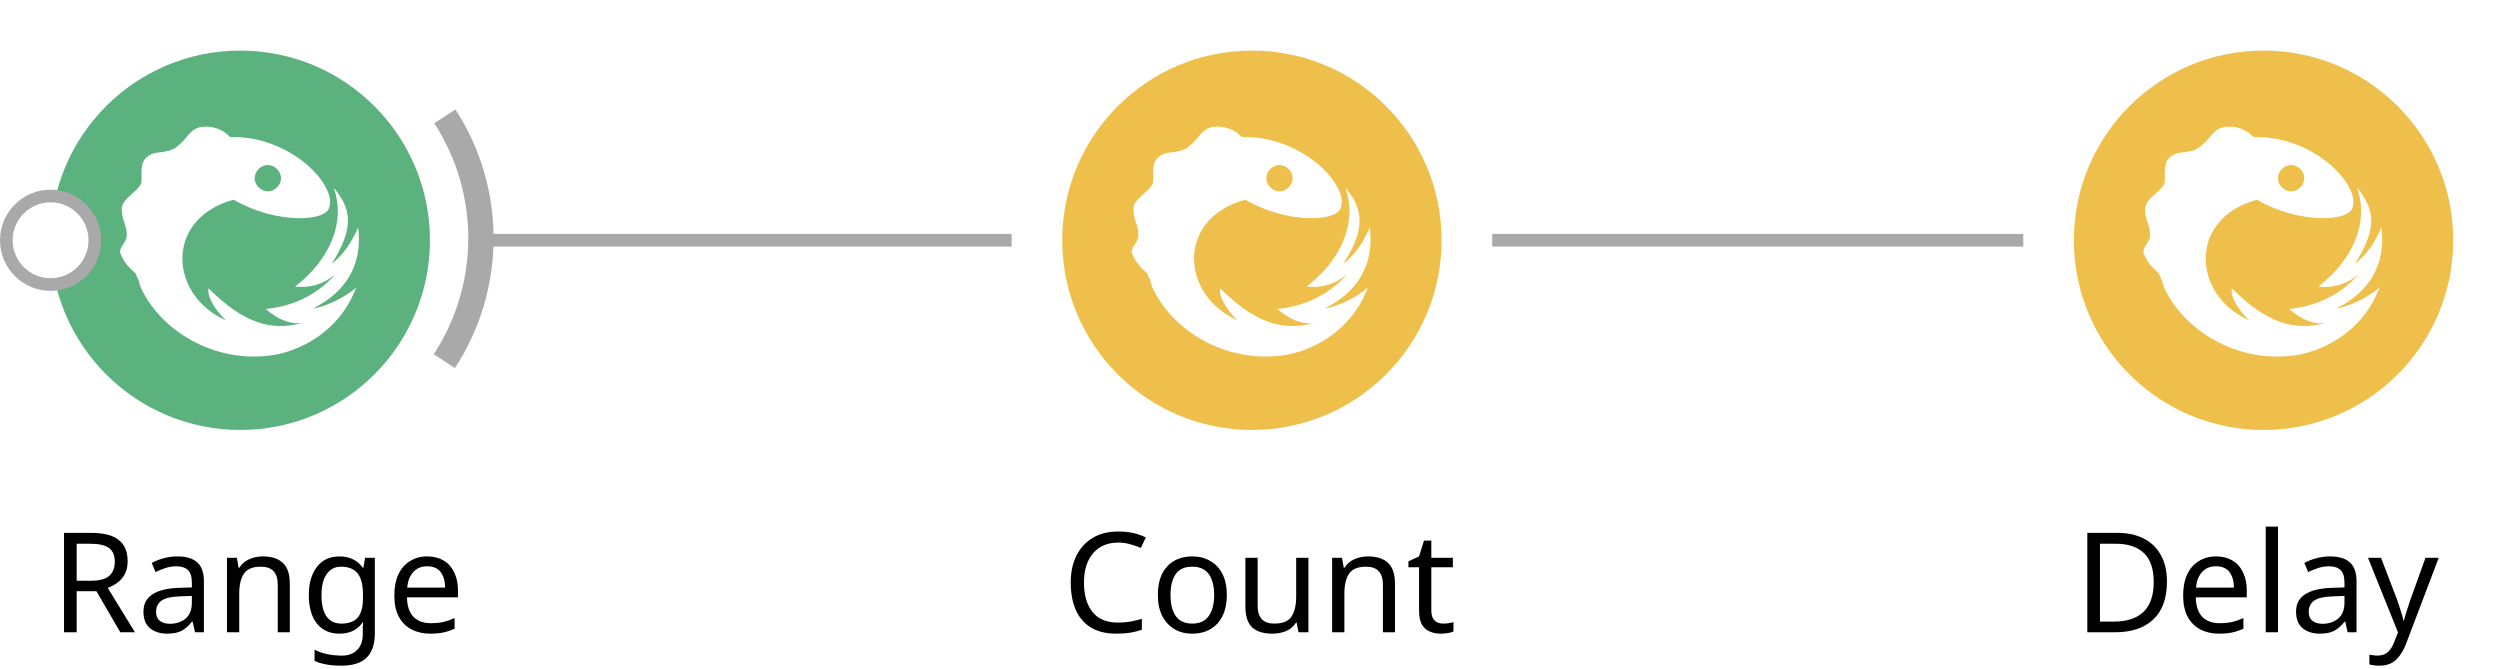
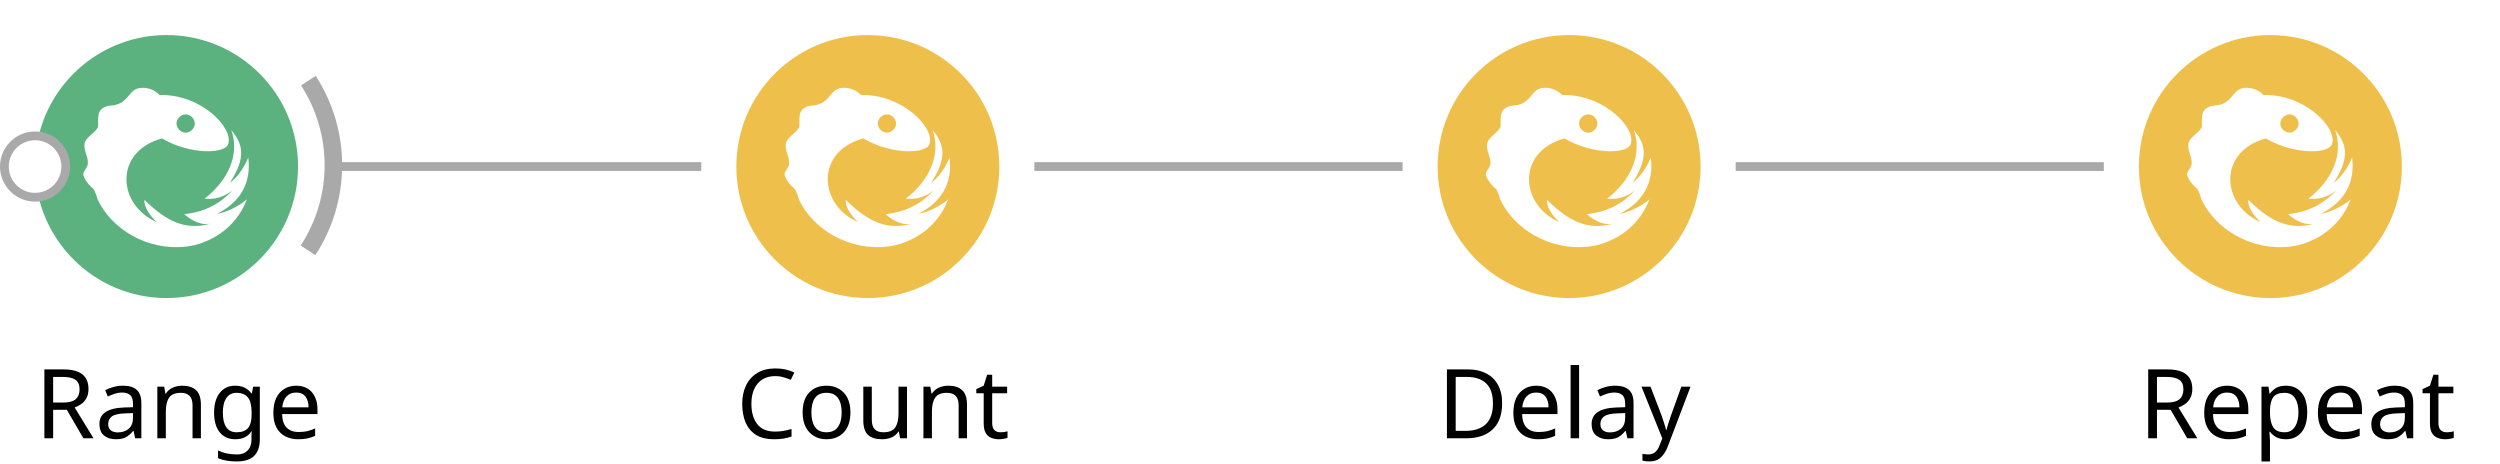
- <svg xmlns="http://www.w3.org/2000/svg" width="197.697" height="52.825" id="SvgGdi_output">
+ <svg xmlns="http://www.w3.org/2000/svg" width="285.195" height="52.825" id="SvgGdi_output">
  <style>text { fill: #000; } @media (prefers-color-scheme: dark) { text { fill: #eee; } }</style>
  <rect id="background" height="100.00%" style="fill:none;" width="100.00%" y="0.00" x="0.00" />
  <g style="shape-rendering:auto;" id="root_group">
-     <line y1="19.00" style="stroke:rgb(169,169,169);fill:none;stroke-linecap:butt;stroke-miterlimit:9;opacity:1;stroke-width:1;stroke-linejoin:miter;" id="2" x2="160.00" y2="19.00" x1="118.00" />
-     <line y1="19.00" style="stroke:rgb(169,169,169);fill:none;stroke-linecap:butt;stroke-miterlimit:9;opacity:1;stroke-width:1;stroke-linejoin:miter;" id="3" x2="80.00" y2="19.00" x1="38.00" />
-     <ellipse id="36" cy="15.00" cx="15.00" transform="matrix(1.00 0.00 0.00 1.00 164.00 4.00 ) " rx="15.00" ry="15.00" style="stroke:none;opacity:1;fill:rgb(238,192,75);" />
-     <path d="M 12.246 6.014 12.246 6.02 C 12.058 6.02 11.895 6.04 11.767 6.066 10.869 6.353 10.896 6.934 9.877 7.686 8.863 8.264 8.353 7.82 7.615 8.42 6.878 9.016 7.393 10.383 7.084 10.648 6.777 11.18 5.826 11.655 5.652 12.326 5.509 13.185 6.042 13.797 6.021 14.533 6.083 15.146 5.411 15.495 5.508 15.992 5.797 16.804 6.354 17.292 6.617 17.518 6.663 17.55 6.7 17.599 6.715 17.602 6.791 17.792 6.859 17.986 6.955 18.166 6.95 18.14 6.949 18.114 6.943 18.088 6.998 18.305 7.055 18.524 7.133 18.738 8.683 22.099 12.814 24.686 17.342 24.117 19.541 23.848 22.824 22.332 24.166 18.738 23.22 19.587 21.532 20.324 20.777 20.381 23.33 19.105 24.707 16.937 24.32 13.975 23.792 15.233 23.093 16.201 22.221 16.865 24.075 13.976 23.757 12.481 22.385 10.84 23.366 13.539 22.097 16.534 19.332 18.664 20.452 18.785 21.517 18.516 22.502 17.713 21.013 19.374 19.15 20.208 17.014 20.436 18.034 21.303 19.018 21.695 19.959 21.527 17.345 22.249 15.155 21.454 12.49 18.801 12.351 19.515 13.105 20.628 13.883 21.338 9.373 19.383 8.976 13.296 14.469 11.793 14.472 11.793 14.475 11.794 14.478 11.793 17.75 13.707 21.865 13.581 22.051 12.344 22.509 10.861 19.965 7.805 16.162 7.008 15.462 6.871 14.792 6.817 14.154 6.836 14.167 6.836 14.179 6.836 14.191 6.826 13.584 6.177 12.81 6.012 12.246 6.014 z M 17.178 9.047 C 17.724 9.047 18.223 9.544 18.223 10.09 18.223 10.636 17.724 11.133 17.178 11.133 16.632 11.133 16.135 10.636 16.135 10.09 16.135 9.544 16.632 9.047 17.178 9.047 z " style="stroke:none;fill-rule:evenodd;opacity:1;fill:rgb(255,255,255);" transform="matrix(1.00 0.00 0.00 1.00 164.00 4.00 ) " id="39" />
-     <text id="40" transform="matrix(1.00 0.00 0.00 1.00 0.00 0.00 ) " x="164.00px" y="39.00px" style="stroke:none;clip-path:url(#42_text_clipper);font-family:Microsoft Sans Serif;font-size:8.25pt;opacity:1;">
-       <tspan dy="8.25pt" id="44">Delay</tspan>
+     <line y1="19.00" style="stroke:rgb(169,169,169);fill:none;stroke-linecap:butt;stroke-miterlimit:9;opacity:1;stroke-width:1;stroke-linejoin:miter;" id="2" x2="240.00" y2="19.00" x1="198.00" />
+     <line y1="19.00" style="stroke:rgb(169,169,169);fill:none;stroke-linecap:butt;stroke-miterlimit:9;opacity:1;stroke-width:1;stroke-linejoin:miter;" id="3" x2="160.00" y2="19.00" x1="118.00" />
+     <line y1="19.00" style="stroke:rgb(169,169,169);fill:none;stroke-linecap:butt;stroke-miterlimit:9;opacity:1;stroke-width:1;stroke-linejoin:miter;" id="4" x2="80.00" y2="19.00" x1="38.00" />
+     <ellipse id="37" cy="15.00" cx="15.00" transform="matrix(1.00 0.00 0.00 1.00 244.00 4.00 ) " rx="15.00" ry="15.00" style="stroke:none;opacity:1;fill:rgb(238,192,75);" />
+     <path d="M 12.246 6.014 12.246 6.02 C 12.058 6.02 11.895 6.04 11.767 6.066 10.869 6.353 10.896 6.934 9.877 7.686 8.863 8.264 8.353 7.82 7.615 8.42 6.878 9.016 7.393 10.383 7.084 10.648 6.777 11.18 5.826 11.655 5.652 12.326 5.509 13.185 6.042 13.797 6.021 14.533 6.083 15.146 5.411 15.495 5.508 15.992 5.797 16.804 6.354 17.292 6.617 17.518 6.663 17.55 6.7 17.599 6.715 17.602 6.791 17.792 6.859 17.986 6.955 18.166 6.95 18.14 6.949 18.114 6.943 18.088 6.998 18.305 7.055 18.524 7.133 18.738 8.683 22.099 12.814 24.686 17.342 24.117 19.541 23.848 22.824 22.332 24.166 18.738 23.22 19.587 21.532 20.324 20.777 20.381 23.33 19.105 24.707 16.937 24.32 13.975 23.792 15.233 23.093 16.201 22.221 16.865 24.075 13.976 23.757 12.481 22.385 10.84 23.366 13.539 22.097 16.534 19.332 18.664 20.452 18.785 21.517 18.516 22.502 17.713 21.013 19.374 19.15 20.208 17.014 20.436 18.034 21.303 19.018 21.695 19.959 21.527 17.345 22.249 15.155 21.454 12.49 18.801 12.351 19.515 13.105 20.628 13.883 21.338 9.373 19.383 8.976 13.296 14.469 11.793 14.472 11.793 14.475 11.794 14.478 11.793 17.75 13.707 21.865 13.581 22.051 12.344 22.509 10.861 19.965 7.805 16.162 7.008 15.462 6.871 14.792 6.817 14.154 6.836 14.167 6.836 14.179 6.836 14.191 6.826 13.584 6.177 12.81 6.012 12.246 6.014 z M 17.178 9.047 C 17.724 9.047 18.223 9.544 18.223 10.09 18.223 10.636 17.724 11.133 17.178 11.133 16.632 11.133 16.135 10.636 16.135 10.09 16.135 9.544 16.632 9.047 17.178 9.047 z " style="stroke:none;fill-rule:evenodd;opacity:1;fill:rgb(255,255,255);" transform="matrix(1.00 0.00 0.00 1.00 244.00 4.00 ) " id="40" />
+     <text id="41" transform="matrix(1.00 0.00 0.00 1.00 0.00 0.00 ) " x="244.00px" y="39.00px" style="stroke:none;clip-path:url(#43_text_clipper);font-family:Microsoft Sans Serif;font-size:8.25pt;opacity:1;">
+       <tspan dy="8.25pt" id="45">Repeat</tspan>
    </text>
-     <ellipse id="46" cy="15.00" cx="15.00" transform="matrix(1.00 0.00 0.00 1.00 84.00 4.00 ) " rx="15.00" ry="15.00" style="stroke:none;opacity:1;fill:rgb(238,192,75);" />
-     <path d="M 12.246 6.014 12.246 6.02 C 12.058 6.02 11.895 6.04 11.767 6.066 10.869 6.353 10.896 6.934 9.877 7.686 8.863 8.264 8.353 7.82 7.615 8.42 6.878 9.016 7.393 10.383 7.084 10.648 6.777 11.18 5.826 11.655 5.652 12.326 5.509 13.185 6.042 13.797 6.021 14.533 6.083 15.146 5.411 15.495 5.508 15.992 5.797 16.804 6.354 17.292 6.617 17.518 6.663 17.55 6.7 17.599 6.715 17.602 6.791 17.792 6.859 17.986 6.955 18.166 6.95 18.14 6.949 18.114 6.943 18.088 6.998 18.305 7.055 18.524 7.133 18.738 8.683 22.099 12.814 24.686 17.342 24.117 19.541 23.848 22.824 22.332 24.166 18.738 23.22 19.587 21.532 20.324 20.777 20.381 23.33 19.105 24.707 16.937 24.32 13.975 23.792 15.233 23.093 16.201 22.221 16.865 24.075 13.976 23.757 12.481 22.385 10.84 23.366 13.539 22.097 16.534 19.332 18.664 20.452 18.785 21.517 18.516 22.502 17.713 21.013 19.374 19.15 20.208 17.014 20.436 18.034 21.303 19.018 21.695 19.959 21.527 17.345 22.249 15.155 21.454 12.49 18.801 12.351 19.515 13.105 20.628 13.883 21.338 9.373 19.383 8.976 13.296 14.469 11.793 14.472 11.793 14.475 11.794 14.478 11.793 17.75 13.707 21.865 13.581 22.051 12.344 22.509 10.861 19.965 7.805 16.162 7.008 15.462 6.871 14.792 6.817 14.154 6.836 14.167 6.836 14.179 6.836 14.191 6.826 13.584 6.177 12.81 6.012 12.246 6.014 z M 17.178 9.047 C 17.724 9.047 18.223 9.544 18.223 10.09 18.223 10.636 17.724 11.133 17.178 11.133 16.632 11.133 16.135 10.636 16.135 10.09 16.135 9.544 16.632 9.047 17.178 9.047 z " style="stroke:none;fill-rule:evenodd;opacity:1;fill:rgb(255,255,255);" transform="matrix(1.00 0.00 0.00 1.00 84.00 4.00 ) " id="47" />
-     <text id="48" transform="matrix(1.00 0.00 0.00 1.00 0.00 0.00 ) " x="84.00px" y="39.00px" style="stroke:none;clip-path:url(#50_text_clipper);font-family:Microsoft Sans Serif;font-size:8.25pt;opacity:1;">
-       <tspan dy="8.25pt" id="52">Count</tspan>
+     <ellipse id="47" cy="15.00" cx="15.00" transform="matrix(1.00 0.00 0.00 1.00 164.00 4.00 ) " rx="15.00" ry="15.00" style="stroke:none;opacity:1;fill:rgb(238,192,75);" />
+     <path d="M 12.246 6.014 12.246 6.02 C 12.058 6.02 11.895 6.04 11.767 6.066 10.869 6.353 10.896 6.934 9.877 7.686 8.863 8.264 8.353 7.82 7.615 8.42 6.878 9.016 7.393 10.383 7.084 10.648 6.777 11.18 5.826 11.655 5.652 12.326 5.509 13.185 6.042 13.797 6.021 14.533 6.083 15.146 5.411 15.495 5.508 15.992 5.797 16.804 6.354 17.292 6.617 17.518 6.663 17.55 6.7 17.599 6.715 17.602 6.791 17.792 6.859 17.986 6.955 18.166 6.95 18.14 6.949 18.114 6.943 18.088 6.998 18.305 7.055 18.524 7.133 18.738 8.683 22.099 12.814 24.686 17.342 24.117 19.541 23.848 22.824 22.332 24.166 18.738 23.22 19.587 21.532 20.324 20.777 20.381 23.33 19.105 24.707 16.937 24.32 13.975 23.792 15.233 23.093 16.201 22.221 16.865 24.075 13.976 23.757 12.481 22.385 10.84 23.366 13.539 22.097 16.534 19.332 18.664 20.452 18.785 21.517 18.516 22.502 17.713 21.013 19.374 19.15 20.208 17.014 20.436 18.034 21.303 19.018 21.695 19.959 21.527 17.345 22.249 15.155 21.454 12.49 18.801 12.351 19.515 13.105 20.628 13.883 21.338 9.373 19.383 8.976 13.296 14.469 11.793 14.472 11.793 14.475 11.794 14.478 11.793 17.75 13.707 21.865 13.581 22.051 12.344 22.509 10.861 19.965 7.805 16.162 7.008 15.462 6.871 14.792 6.817 14.154 6.836 14.167 6.836 14.179 6.836 14.191 6.826 13.584 6.177 12.81 6.012 12.246 6.014 z M 17.178 9.047 C 17.724 9.047 18.223 9.544 18.223 10.09 18.223 10.636 17.724 11.133 17.178 11.133 16.632 11.133 16.135 10.636 16.135 10.09 16.135 9.544 16.632 9.047 17.178 9.047 z " style="stroke:none;fill-rule:evenodd;opacity:1;fill:rgb(255,255,255);" transform="matrix(1.00 0.00 0.00 1.00 164.00 4.00 ) " id="48" />
+     <text id="49" transform="matrix(1.00 0.00 0.00 1.00 0.00 0.00 ) " x="164.00px" y="39.00px" style="stroke:none;clip-path:url(#51_text_clipper);font-family:Microsoft Sans Serif;font-size:8.25pt;opacity:1;">
+       <tspan dy="8.25pt" id="53">Delay</tspan>
    </text>
-     <path style="stroke:rgb(169,169,169);fill:none;stroke-linecap:butt;stroke-miterlimit:9;opacity:1;stroke-width:2;stroke-linejoin:miter;" transform="matrix(1.00 0.00 0.00 1.00 4.00 4.00 ) " id="57" d="M 31.179 5.2 C 34.998 11.092 34.981 18.682 31.136 24.557 " />
-     <ellipse id="58" cy="15.00" cx="15.00" transform="matrix(1.00 0.00 0.00 1.00 4.00 4.00 ) " rx="15.00" ry="15.00" style="stroke:none;opacity:1;fill:rgb(91,178,126);" />
-     <path d="M 12.246 6.014 12.246 6.02 C 12.058 6.02 11.895 6.04 11.767 6.066 10.869 6.353 10.896 6.934 9.877 7.686 8.863 8.264 8.353 7.82 7.615 8.42 6.878 9.016 7.393 10.383 7.084 10.648 6.777 11.18 5.826 11.655 5.652 12.326 5.509 13.185 6.042 13.797 6.021 14.533 6.083 15.146 5.411 15.495 5.508 15.992 5.797 16.804 6.354 17.292 6.617 17.518 6.663 17.55 6.7 17.599 6.715 17.602 6.791 17.792 6.859 17.986 6.955 18.166 6.95 18.14 6.949 18.114 6.943 18.088 6.998 18.305 7.055 18.524 7.133 18.738 8.683 22.099 12.814 24.686 17.342 24.117 19.541 23.848 22.824 22.332 24.166 18.738 23.22 19.587 21.532 20.324 20.777 20.381 23.33 19.105 24.707 16.937 24.32 13.975 23.792 15.233 23.093 16.201 22.221 16.865 24.075 13.976 23.757 12.481 22.385 10.84 23.366 13.539 22.097 16.534 19.332 18.664 20.452 18.785 21.517 18.516 22.502 17.713 21.013 19.374 19.15 20.208 17.014 20.436 18.034 21.303 19.018 21.695 19.959 21.527 17.345 22.249 15.155 21.454 12.49 18.801 12.351 19.515 13.105 20.628 13.883 21.338 9.373 19.383 8.976 13.296 14.469 11.793 14.472 11.793 14.475 11.794 14.478 11.793 17.75 13.707 21.865 13.581 22.051 12.344 22.509 10.861 19.965 7.805 16.162 7.008 15.462 6.871 14.792 6.817 14.154 6.836 14.167 6.836 14.179 6.836 14.191 6.826 13.584 6.177 12.81 6.012 12.246 6.014 z M 17.178 9.047 C 17.724 9.047 18.223 9.544 18.223 10.09 18.223 10.636 17.724 11.133 17.178 11.133 16.632 11.133 16.135 10.636 16.135 10.09 16.135 9.544 16.632 9.047 17.178 9.047 z " style="stroke:none;fill-rule:evenodd;opacity:1;fill:rgb(255,255,255);" transform="matrix(1.00 0.00 0.00 1.00 4.00 4.00 ) " id="59" />
-     <ellipse id="60" cy="19.00" cx="4.00" rx="3.00" ry="3.00" style="stroke:rgb(169,169,169);fill:none;stroke-linecap:butt;stroke-miterlimit:9;opacity:1;stroke-width:2;stroke-linejoin:miter;" />
-     <ellipse id="61" cy="19.00" cx="4.00" rx="3.00" ry="3.00" style="stroke:none;opacity:1;fill:rgb(255,255,255);" />
-     <text id="62" transform="matrix(1.00 0.00 0.00 1.00 0.00 0.00 ) " x="4.00px" y="39.00px" style="stroke:none;clip-path:url(#64_text_clipper);font-family:Microsoft Sans Serif;font-size:8.25pt;opacity:1;">
-       <tspan dy="8.25pt" id="66">Range</tspan>
+     <ellipse id="55" cy="15.00" cx="15.00" transform="matrix(1.00 0.00 0.00 1.00 84.00 4.00 ) " rx="15.00" ry="15.00" style="stroke:none;opacity:1;fill:rgb(238,192,75);" />
+     <path d="M 12.246 6.014 12.246 6.02 C 12.058 6.02 11.895 6.04 11.767 6.066 10.869 6.353 10.896 6.934 9.877 7.686 8.863 8.264 8.353 7.82 7.615 8.42 6.878 9.016 7.393 10.383 7.084 10.648 6.777 11.18 5.826 11.655 5.652 12.326 5.509 13.185 6.042 13.797 6.021 14.533 6.083 15.146 5.411 15.495 5.508 15.992 5.797 16.804 6.354 17.292 6.617 17.518 6.663 17.55 6.7 17.599 6.715 17.602 6.791 17.792 6.859 17.986 6.955 18.166 6.95 18.14 6.949 18.114 6.943 18.088 6.998 18.305 7.055 18.524 7.133 18.738 8.683 22.099 12.814 24.686 17.342 24.117 19.541 23.848 22.824 22.332 24.166 18.738 23.22 19.587 21.532 20.324 20.777 20.381 23.33 19.105 24.707 16.937 24.32 13.975 23.792 15.233 23.093 16.201 22.221 16.865 24.075 13.976 23.757 12.481 22.385 10.84 23.366 13.539 22.097 16.534 19.332 18.664 20.452 18.785 21.517 18.516 22.502 17.713 21.013 19.374 19.15 20.208 17.014 20.436 18.034 21.303 19.018 21.695 19.959 21.527 17.345 22.249 15.155 21.454 12.49 18.801 12.351 19.515 13.105 20.628 13.883 21.338 9.373 19.383 8.976 13.296 14.469 11.793 14.472 11.793 14.475 11.794 14.478 11.793 17.75 13.707 21.865 13.581 22.051 12.344 22.509 10.861 19.965 7.805 16.162 7.008 15.462 6.871 14.792 6.817 14.154 6.836 14.167 6.836 14.179 6.836 14.191 6.826 13.584 6.177 12.81 6.012 12.246 6.014 z M 17.178 9.047 C 17.724 9.047 18.223 9.544 18.223 10.09 18.223 10.636 17.724 11.133 17.178 11.133 16.632 11.133 16.135 10.636 16.135 10.09 16.135 9.544 16.632 9.047 17.178 9.047 z " style="stroke:none;fill-rule:evenodd;opacity:1;fill:rgb(255,255,255);" transform="matrix(1.00 0.00 0.00 1.00 84.00 4.00 ) " id="56" />
+     <text id="57" transform="matrix(1.00 0.00 0.00 1.00 0.00 0.00 ) " x="84.00px" y="39.00px" style="stroke:none;clip-path:url(#59_text_clipper);font-family:Microsoft Sans Serif;font-size:8.25pt;opacity:1;">
+       <tspan dy="8.25pt" id="61">Count</tspan>
+     </text>
+     <path style="stroke:rgb(169,169,169);fill:none;stroke-linecap:butt;stroke-miterlimit:9;opacity:1;stroke-width:2;stroke-linejoin:miter;" transform="matrix(1.00 0.00 0.00 1.00 4.00 4.00 ) " id="66" d="M 31.179 5.2 C 34.998 11.092 34.981 18.682 31.136 24.557 " />
+     <ellipse id="67" cy="15.00" cx="15.00" transform="matrix(1.00 0.00 0.00 1.00 4.00 4.00 ) " rx="15.00" ry="15.00" style="stroke:none;opacity:1;fill:rgb(91,178,126);" />
+     <path d="M 12.246 6.014 12.246 6.02 C 12.058 6.02 11.895 6.04 11.767 6.066 10.869 6.353 10.896 6.934 9.877 7.686 8.863 8.264 8.353 7.82 7.615 8.42 6.878 9.016 7.393 10.383 7.084 10.648 6.777 11.18 5.826 11.655 5.652 12.326 5.509 13.185 6.042 13.797 6.021 14.533 6.083 15.146 5.411 15.495 5.508 15.992 5.797 16.804 6.354 17.292 6.617 17.518 6.663 17.55 6.7 17.599 6.715 17.602 6.791 17.792 6.859 17.986 6.955 18.166 6.95 18.14 6.949 18.114 6.943 18.088 6.998 18.305 7.055 18.524 7.133 18.738 8.683 22.099 12.814 24.686 17.342 24.117 19.541 23.848 22.824 22.332 24.166 18.738 23.22 19.587 21.532 20.324 20.777 20.381 23.33 19.105 24.707 16.937 24.32 13.975 23.792 15.233 23.093 16.201 22.221 16.865 24.075 13.976 23.757 12.481 22.385 10.84 23.366 13.539 22.097 16.534 19.332 18.664 20.452 18.785 21.517 18.516 22.502 17.713 21.013 19.374 19.15 20.208 17.014 20.436 18.034 21.303 19.018 21.695 19.959 21.527 17.345 22.249 15.155 21.454 12.49 18.801 12.351 19.515 13.105 20.628 13.883 21.338 9.373 19.383 8.976 13.296 14.469 11.793 14.472 11.793 14.475 11.794 14.478 11.793 17.75 13.707 21.865 13.581 22.051 12.344 22.509 10.861 19.965 7.805 16.162 7.008 15.462 6.871 14.792 6.817 14.154 6.836 14.167 6.836 14.179 6.836 14.191 6.826 13.584 6.177 12.81 6.012 12.246 6.014 z M 17.178 9.047 C 17.724 9.047 18.223 9.544 18.223 10.09 18.223 10.636 17.724 11.133 17.178 11.133 16.632 11.133 16.135 10.636 16.135 10.09 16.135 9.544 16.632 9.047 17.178 9.047 z " style="stroke:none;fill-rule:evenodd;opacity:1;fill:rgb(255,255,255);" transform="matrix(1.00 0.00 0.00 1.00 4.00 4.00 ) " id="68" />
+     <ellipse id="69" cy="19.00" cx="4.00" rx="3.00" ry="3.00" style="stroke:rgb(169,169,169);fill:none;stroke-linecap:butt;stroke-miterlimit:9;opacity:1;stroke-width:2;stroke-linejoin:miter;" />
+     <ellipse id="70" cy="19.00" cx="4.00" rx="3.00" ry="3.00" style="stroke:none;opacity:1;fill:rgb(255,255,255);" />
+     <text id="71" transform="matrix(1.00 0.00 0.00 1.00 0.00 0.00 ) " x="4.00px" y="39.00px" style="stroke:none;clip-path:url(#73_text_clipper);font-family:Microsoft Sans Serif;font-size:8.25pt;opacity:1;">
+       <tspan dy="8.25pt" id="75">Range</tspan>
    </text>
  </g>
  <defs id="clips_hatches_and_gradients">
-     <clipPath id="42_text_clipper">
-       <rect x="164.00" y="39.00" width="32.70" height="13.83" id="43" />
+     <clipPath id="43_text_clipper">
+       <rect x="244.00" y="39.00" width="40.20" height="13.83" id="44" />
    </clipPath>
-     <clipPath id="50_text_clipper">
-       <rect x="84.00" y="39.00" width="33.90" height="13.83" id="51" />
+     <clipPath id="51_text_clipper">
+       <rect x="164.00" y="39.00" width="32.70" height="13.83" id="52" />
    </clipPath>
-     <clipPath id="64_text_clipper">
-       <rect x="4.00" y="39.00" width="37.05" height="13.83" id="65" />
+     <clipPath id="59_text_clipper">
+       <rect x="84.00" y="39.00" width="33.90" height="13.83" id="60" />
+     </clipPath>
+     <clipPath id="73_text_clipper">
+       <rect x="4.00" y="39.00" width="37.05" height="13.83" id="74" />
    </clipPath>
  </defs>
</svg>
